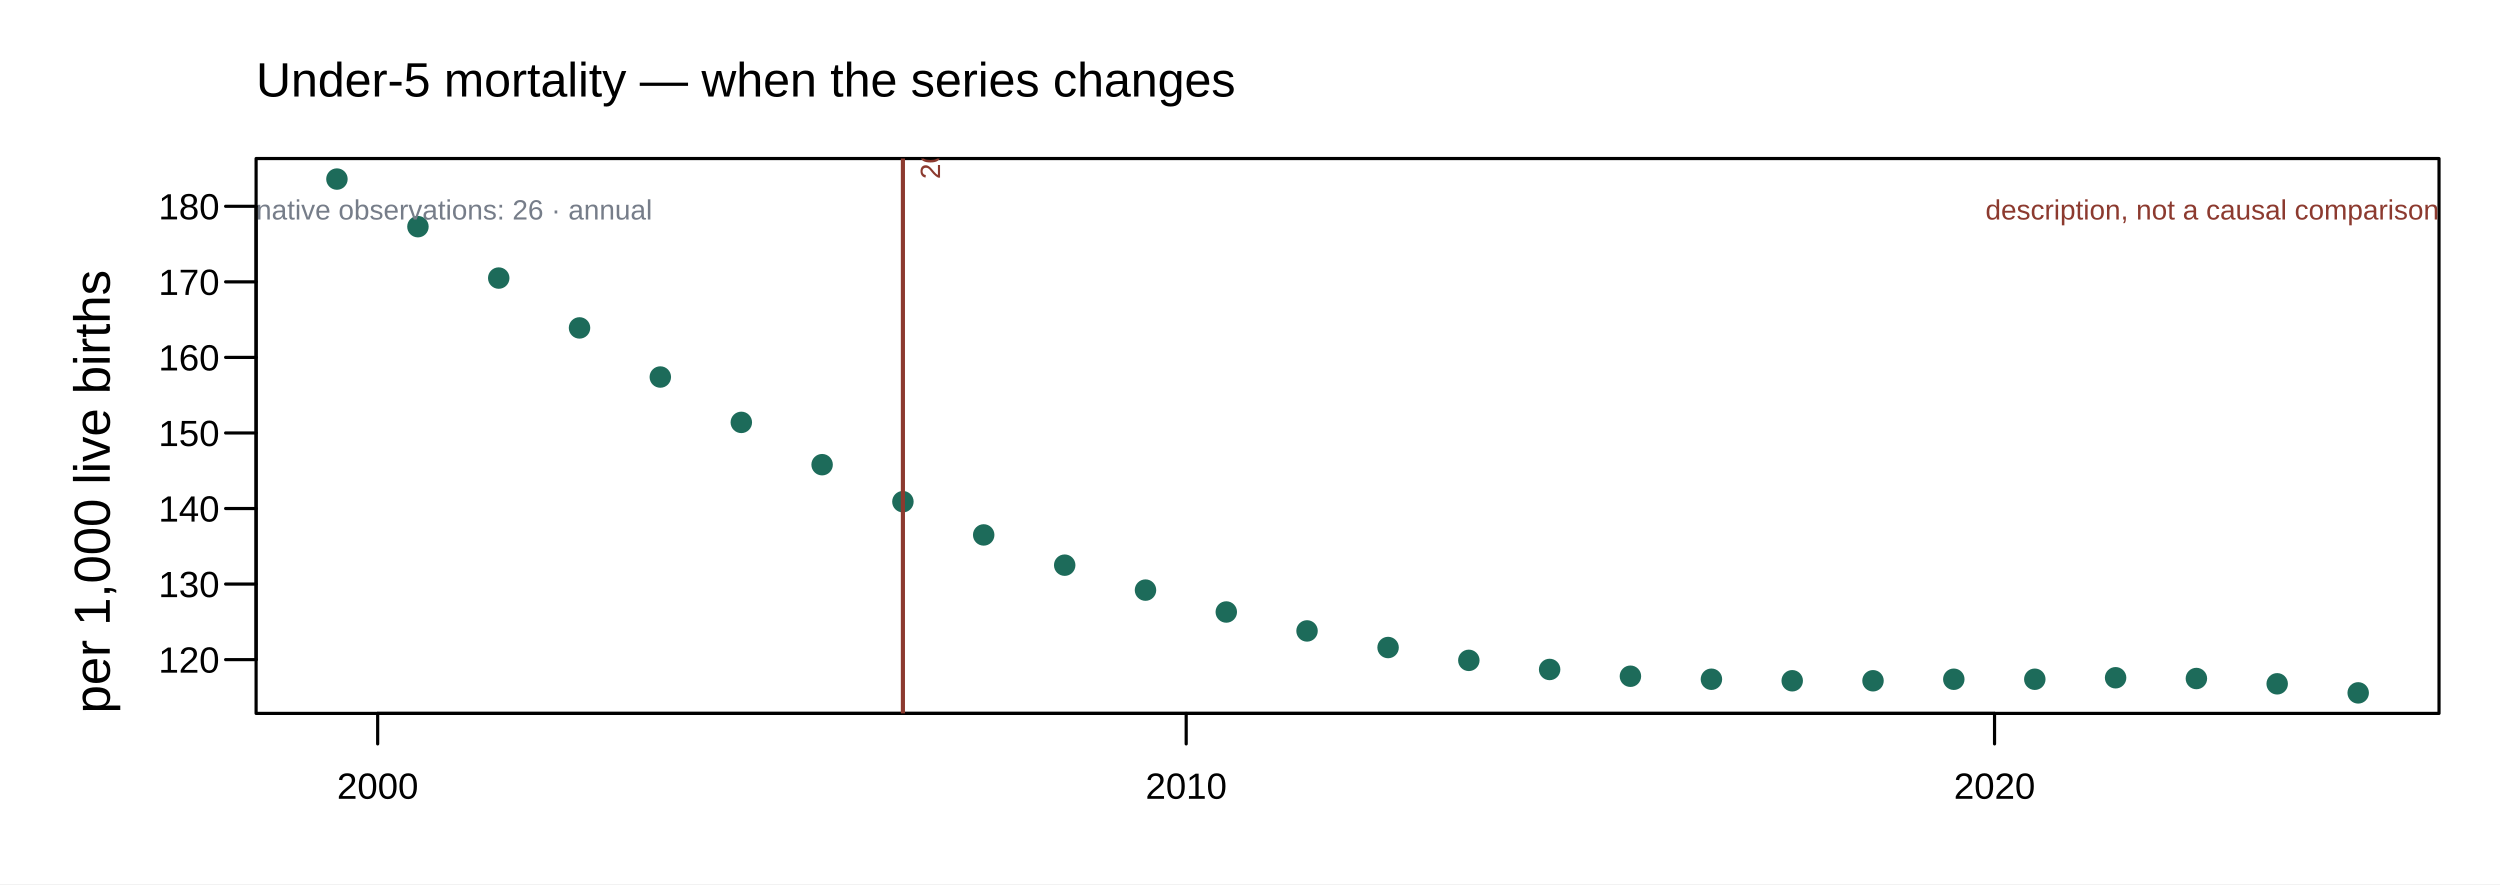
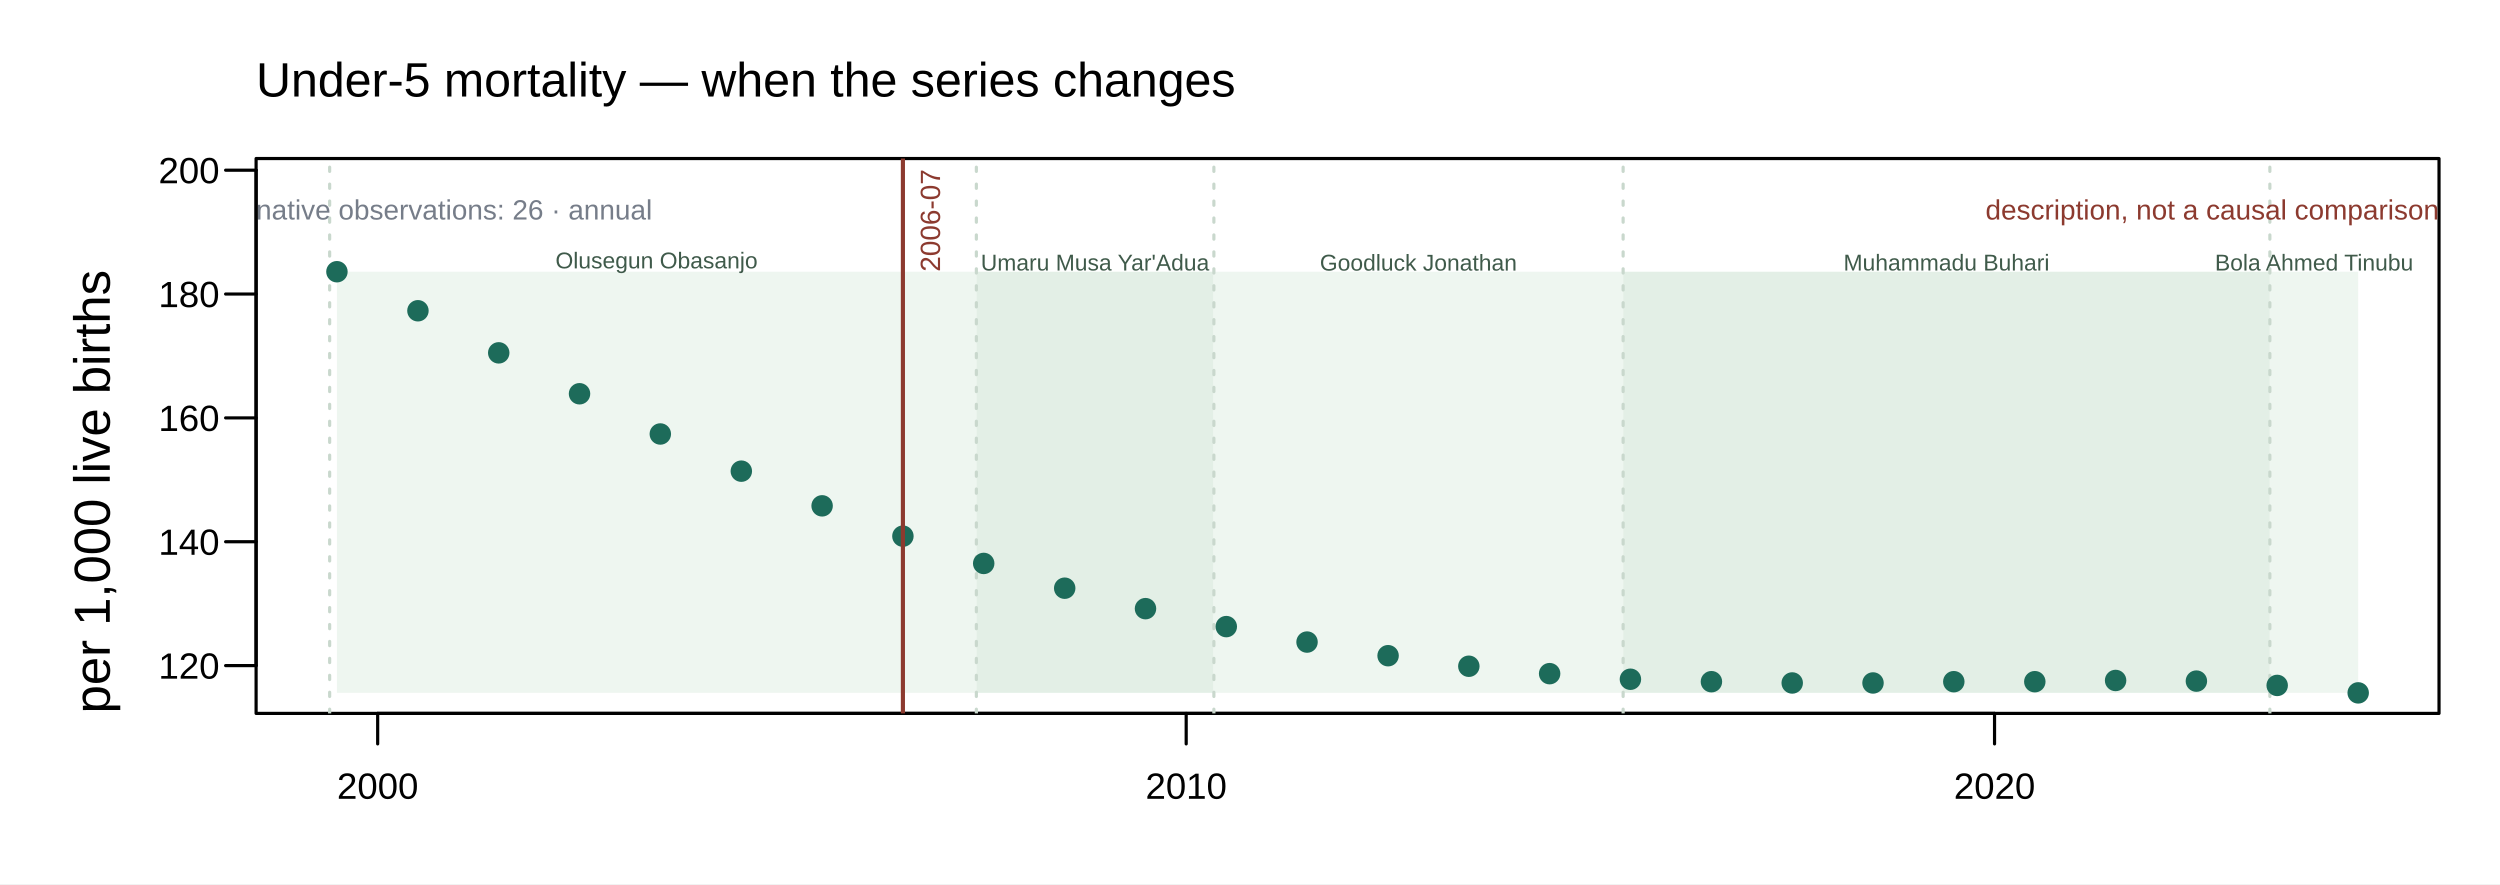
<svg xmlns="http://www.w3.org/2000/svg" width="590.40pt" height="208.80pt" viewBox="0 0 590.40 208.80">
  <g class="svglite">
    <defs>
      <style type="text/css">
    .svglite line, .svglite polyline, .svglite polygon, .svglite path, .svglite rect, .svglite circle {
      fill: none;
      stroke: #000000;
      stroke-linecap: round;
      stroke-linejoin: round;
      stroke-miterlimit: 10.00;
    }
    .svglite text {
      white-space: pre;
    }
    .svglite g.glyphgroup path {
      fill: inherit;
      stroke: none;
    }
  </style>
    </defs>
    <rect width="100%" height="100%" style="stroke: none; fill: #FFFFFF;" />
    <defs>
      <clipPath id="cpMC4wMHw1OTAuNDB8MC4wMHwyMDguODA=">
        <rect x="0.00" y="0.00" width="590.40" height="208.80" />
      </clipPath>
    </defs>
    <g clip-path="url(#cpMC4wMHw1OTAuNDB8MC4wMHwyMDguODA=)">
      <line x1="89.19" y1="168.48" x2="471.03" y2="168.48" style="stroke-width: 0.75;" />
      <line x1="89.19" y1="168.48" x2="89.19" y2="175.68" style="stroke-width: 0.75;" />
      <line x1="280.13" y1="168.48" x2="280.13" y2="175.68" style="stroke-width: 0.75;" />
      <line x1="471.03" y1="168.48" x2="471.03" y2="175.68" style="stroke-width: 0.75;" />
      <text x="89.19" y="188.64" text-anchor="middle" style="font-size: 8.64px; font-family: &quot;Arial&quot;;" textLength="19.19px" lengthAdjust="spacingAndGlyphs">2000</text>
      <text x="280.13" y="188.64" text-anchor="middle" style="font-size: 8.64px; font-family: &quot;Arial&quot;;" textLength="19.19px" lengthAdjust="spacingAndGlyphs">2010</text>
      <text x="471.03" y="188.64" text-anchor="middle" style="font-size: 8.64px; font-family: &quot;Arial&quot;;" textLength="19.19px" lengthAdjust="spacingAndGlyphs">2020</text>
-       <line x1="60.48" y1="155.78" x2="60.48" y2="48.72" style="stroke-width: 0.75;" />
-       <line x1="60.48" y1="155.78" x2="53.28" y2="155.78" style="stroke-width: 0.75;" />
-       <line x1="60.48" y1="137.93" x2="53.28" y2="137.93" style="stroke-width: 0.75;" />
-       <line x1="60.48" y1="120.09" x2="53.28" y2="120.09" style="stroke-width: 0.75;" />
-       <line x1="60.48" y1="102.25" x2="53.28" y2="102.25" style="stroke-width: 0.75;" />
-       <line x1="60.48" y1="84.40" x2="53.28" y2="84.40" style="stroke-width: 0.75;" />
-       <line x1="60.48" y1="66.56" x2="53.28" y2="66.56" style="stroke-width: 0.75;" />
-       <line x1="60.48" y1="48.72" x2="53.28" y2="48.72" style="stroke-width: 0.75;" />
-       <text x="51.84" y="158.86" text-anchor="end" style="font-size: 8.64px; font-family: &quot;Arial&quot;;" textLength="14.39px" lengthAdjust="spacingAndGlyphs">120</text>
-       <text x="51.84" y="141.02" text-anchor="end" style="font-size: 8.64px; font-family: &quot;Arial&quot;;" textLength="14.39px" lengthAdjust="spacingAndGlyphs">130</text>
-       <text x="51.84" y="123.18" text-anchor="end" style="font-size: 8.64px; font-family: &quot;Arial&quot;;" textLength="14.39px" lengthAdjust="spacingAndGlyphs">140</text>
-       <text x="51.84" y="105.34" text-anchor="end" style="font-size: 8.64px; font-family: &quot;Arial&quot;;" textLength="14.39px" lengthAdjust="spacingAndGlyphs">150</text>
-       <text x="51.84" y="87.49" text-anchor="end" style="font-size: 8.64px; font-family: &quot;Arial&quot;;" textLength="14.39px" lengthAdjust="spacingAndGlyphs">160</text>
-       <text x="51.84" y="69.65" text-anchor="end" style="font-size: 8.64px; font-family: &quot;Arial&quot;;" textLength="14.39px" lengthAdjust="spacingAndGlyphs">170</text>
-       <text x="51.84" y="51.81" text-anchor="end" style="font-size: 8.64px; font-family: &quot;Arial&quot;;" textLength="14.39px" lengthAdjust="spacingAndGlyphs">180</text>
+       <line x1="60.48" y1="157.19" x2="60.48" y2="40.19" style="stroke-width: 0.75;" />
+       <line x1="60.48" y1="157.19" x2="53.28" y2="157.19" style="stroke-width: 0.75;" />
+       <line x1="60.48" y1="127.94" x2="53.28" y2="127.94" style="stroke-width: 0.75;" />
+       <line x1="60.48" y1="98.69" x2="53.28" y2="98.69" style="stroke-width: 0.75;" />
+       <line x1="60.48" y1="69.44" x2="53.28" y2="69.44" style="stroke-width: 0.75;" />
+       <line x1="60.48" y1="40.19" x2="53.28" y2="40.19" style="stroke-width: 0.75;" />
+       <text x="51.84" y="160.28" text-anchor="end" style="font-size: 8.64px; font-family: &quot;Arial&quot;;" textLength="14.39px" lengthAdjust="spacingAndGlyphs">120</text>
+       <text x="51.84" y="131.03" text-anchor="end" style="font-size: 8.64px; font-family: &quot;Arial&quot;;" textLength="14.39px" lengthAdjust="spacingAndGlyphs">140</text>
+       <text x="51.84" y="101.78" text-anchor="end" style="font-size: 8.64px; font-family: &quot;Arial&quot;;" textLength="14.39px" lengthAdjust="spacingAndGlyphs">160</text>
+       <text x="51.84" y="72.53" text-anchor="end" style="font-size: 8.64px; font-family: &quot;Arial&quot;;" textLength="14.39px" lengthAdjust="spacingAndGlyphs">180</text>
+       <text x="51.84" y="43.28" text-anchor="end" style="font-size: 8.64px; font-family: &quot;Arial&quot;;" textLength="14.39px" lengthAdjust="spacingAndGlyphs">200</text>
      <polygon points="60.48,168.48 576.00,168.48 576.00,37.44 60.48,37.44 " style="stroke-width: 0.75;" />
      <text x="60.48" y="22.80" style="font-size: 11.40px; font-family: &quot;Arial&quot;;" textLength="231.06px" lengthAdjust="spacingAndGlyphs">Under-5 mortality — when the series changes</text>
      <text transform="translate(25.92,168.48) rotate(-90)" style="font-size: 12.00px; font-family: &quot;Arial&quot;;" textLength="104.70px" lengthAdjust="spacingAndGlyphs">per 1,000 live births</text>
    </g>
    <defs>
      <clipPath id="cpNjAuNDh8NTc2LjAwfDM3LjQ0fDE2OC40OA==">
        <rect x="60.48" y="37.44" width="515.52" height="131.04" />
      </clipPath>
    </defs>
    <g clip-path="url(#cpNjAuNDh8NTc2LjAwfDM3LjQ0fDE2OC40OA==)">
-       <circle cx="79.57" cy="42.29" r="2.16" style="stroke-width: 0.75; stroke: #1D6B5A; fill: #1D6B5A;" />
-       <circle cx="98.70" cy="53.53" r="2.16" style="stroke-width: 0.75; stroke: #1D6B5A; fill: #1D6B5A;" />
-       <circle cx="117.78" cy="65.67" r="2.16" style="stroke-width: 0.75; stroke: #1D6B5A; fill: #1D6B5A;" />
-       <circle cx="136.86" cy="77.44" r="2.16" style="stroke-width: 0.75; stroke: #1D6B5A; fill: #1D6B5A;" />
-       <circle cx="155.94" cy="89.04" r="2.16" style="stroke-width: 0.75; stroke: #1D6B5A; fill: #1D6B5A;" />
-       <circle cx="175.07" cy="99.75" r="2.16" style="stroke-width: 0.75; stroke: #1D6B5A; fill: #1D6B5A;" />
-       <circle cx="194.15" cy="109.74" r="2.16" style="stroke-width: 0.75; stroke: #1D6B5A; fill: #1D6B5A;" />
-       <circle cx="213.23" cy="118.48" r="2.16" style="stroke-width: 0.75; stroke: #1D6B5A; fill: #1D6B5A;" />
-       <circle cx="232.31" cy="126.33" r="2.16" style="stroke-width: 0.75; stroke: #1D6B5A; fill: #1D6B5A;" />
-       <circle cx="251.44" cy="133.47" r="2.16" style="stroke-width: 0.75; stroke: #1D6B5A; fill: #1D6B5A;" />
-       <circle cx="270.52" cy="139.36" r="2.16" style="stroke-width: 0.75; stroke: #1D6B5A; fill: #1D6B5A;" />
-       <circle cx="289.60" cy="144.53" r="2.16" style="stroke-width: 0.75; stroke: #1D6B5A; fill: #1D6B5A;" />
-       <circle cx="308.67" cy="149.00" r="2.16" style="stroke-width: 0.75; stroke: #1D6B5A; fill: #1D6B5A;" />
-       <circle cx="327.81" cy="152.92" r="2.16" style="stroke-width: 0.75; stroke: #1D6B5A; fill: #1D6B5A;" />
-       <circle cx="346.88" cy="155.95" r="2.16" style="stroke-width: 0.75; stroke: #1D6B5A; fill: #1D6B5A;" />
-       <circle cx="365.96" cy="158.10" r="2.16" style="stroke-width: 0.75; stroke: #1D6B5A; fill: #1D6B5A;" />
-       <circle cx="385.04" cy="159.70" r="2.16" style="stroke-width: 0.75; stroke: #1D6B5A; fill: #1D6B5A;" />
-       <circle cx="404.17" cy="160.41" r="2.16" style="stroke-width: 0.75; stroke: #1D6B5A; fill: #1D6B5A;" />
-       <circle cx="423.25" cy="160.77" r="2.16" style="stroke-width: 0.75; stroke: #1D6B5A; fill: #1D6B5A;" />
-       <circle cx="442.33" cy="160.77" r="2.16" style="stroke-width: 0.75; stroke: #1D6B5A; fill: #1D6B5A;" />
-       <circle cx="461.41" cy="160.41" r="2.16" style="stroke-width: 0.75; stroke: #1D6B5A; fill: #1D6B5A;" />
-       <circle cx="480.54" cy="160.41" r="2.16" style="stroke-width: 0.75; stroke: #1D6B5A; fill: #1D6B5A;" />
-       <circle cx="499.62" cy="160.06" r="2.16" style="stroke-width: 0.75; stroke: #1D6B5A; fill: #1D6B5A;" />
-       <circle cx="518.70" cy="160.24" r="2.16" style="stroke-width: 0.75; stroke: #1D6B5A; fill: #1D6B5A;" />
-       <circle cx="537.78" cy="161.49" r="2.16" style="stroke-width: 0.75; stroke: #1D6B5A; fill: #1D6B5A;" />
+       <rect x="79.57" y="64.17" width="151.01" height="99.45" style="stroke-width: 0.75; stroke: none; fill: #EEF6F0;" />
+       <text x="155.05" y="63.38" text-anchor="middle" style="font-size: 5.40px;fill: #3F5A4A; font-family: &quot;Arial&quot;;" textLength="47.69px" lengthAdjust="spacingAndGlyphs">Olusegun Obasanjo</text>
+       <rect x="230.58" y="64.17" width="56.03" height="99.45" style="stroke-width: 0.75; stroke: none; fill: #E3EFE6;" />
+       <text x="258.60" y="63.88" text-anchor="middle" style="font-size: 5.40px;fill: #3F5A4A; font-family: &quot;Arial&quot;;" textLength="53.88px" lengthAdjust="spacingAndGlyphs">Umaru Musa Yar'Adua</text>
+       <rect x="286.67" y="64.17" width="96.65" height="99.45" style="stroke-width: 0.75; stroke: none; fill: #EEF6F0;" />
+       <text x="334.97" y="63.91" text-anchor="middle" style="font-size: 5.40px;fill: #3F5A4A; font-family: &quot;Arial&quot;;" textLength="46.50px" lengthAdjust="spacingAndGlyphs">Goodluck Jonathan</text>
+       <rect x="383.32" y="64.17" width="152.73" height="99.45" style="stroke-width: 0.75; stroke: none; fill: #E3EFE6;" />
+       <text x="459.68" y="63.88" text-anchor="middle" style="font-size: 5.40px;fill: #3F5A4A; font-family: &quot;Arial&quot;;" textLength="48.55px" lengthAdjust="spacingAndGlyphs">Muhammadu Buhari</text>
+       <rect x="536.05" y="64.17" width="20.86" height="99.45" style="stroke-width: 0.75; stroke: none; fill: #EEF6F0;" />
+       <text x="546.50" y="63.88" text-anchor="middle" style="font-size: 5.40px;fill: #3F5A4A; font-family: &quot;Arial&quot;;" textLength="46.78px" lengthAdjust="spacingAndGlyphs">Bola Ahmed Tinubu</text>
+       <line x1="77.85" y1="168.48" x2="77.85" y2="37.44" style="stroke-width: 0.75; stroke: #C9D8CD; stroke-dasharray: 1.00,3.00;" />
+       <line x1="230.58" y1="168.48" x2="230.58" y2="37.44" style="stroke-width: 0.75; stroke: #C9D8CD; stroke-dasharray: 1.00,3.00;" />
+       <line x1="286.67" y1="168.48" x2="286.67" y2="37.44" style="stroke-width: 0.75; stroke: #C9D8CD; stroke-dasharray: 1.00,3.00;" />
+       <line x1="383.32" y1="168.48" x2="383.32" y2="37.44" style="stroke-width: 0.75; stroke: #C9D8CD; stroke-dasharray: 1.00,3.00;" />
+       <line x1="536.05" y1="168.48" x2="536.05" y2="37.44" style="stroke-width: 0.75; stroke: #C9D8CD; stroke-dasharray: 1.00,3.00;" />
+       <circle cx="79.57" cy="64.17" r="2.16" style="stroke-width: 0.75; stroke: #1D6B5A; fill: #1D6B5A;" />
+       <circle cx="98.70" cy="73.39" r="2.16" style="stroke-width: 0.75; stroke: #1D6B5A; fill: #1D6B5A;" />
+       <circle cx="117.78" cy="83.33" r="2.16" style="stroke-width: 0.75; stroke: #1D6B5A; fill: #1D6B5A;" />
+       <circle cx="136.86" cy="92.99" r="2.16" style="stroke-width: 0.75; stroke: #1D6B5A; fill: #1D6B5A;" />
+       <circle cx="155.94" cy="102.49" r="2.16" style="stroke-width: 0.75; stroke: #1D6B5A; fill: #1D6B5A;" />
+       <circle cx="175.07" cy="111.27" r="2.16" style="stroke-width: 0.75; stroke: #1D6B5A; fill: #1D6B5A;" />
+       <circle cx="194.15" cy="119.46" r="2.16" style="stroke-width: 0.75; stroke: #1D6B5A; fill: #1D6B5A;" />
+       <circle cx="213.23" cy="126.62" r="2.16" style="stroke-width: 0.75; stroke: #1D6B5A; fill: #1D6B5A;" />
+       <circle cx="232.31" cy="133.06" r="2.16" style="stroke-width: 0.75; stroke: #1D6B5A; fill: #1D6B5A;" />
+       <circle cx="251.44" cy="138.91" r="2.16" style="stroke-width: 0.75; stroke: #1D6B5A; fill: #1D6B5A;" />
+       <circle cx="270.52" cy="143.74" r="2.16" style="stroke-width: 0.75; stroke: #1D6B5A; fill: #1D6B5A;" />
+       <circle cx="289.60" cy="147.98" r="2.16" style="stroke-width: 0.75; stroke: #1D6B5A; fill: #1D6B5A;" />
+       <circle cx="308.67" cy="151.63" r="2.16" style="stroke-width: 0.75; stroke: #1D6B5A; fill: #1D6B5A;" />
+       <circle cx="327.81" cy="154.85" r="2.16" style="stroke-width: 0.75; stroke: #1D6B5A; fill: #1D6B5A;" />
+       <circle cx="346.88" cy="157.34" r="2.16" style="stroke-width: 0.75; stroke: #1D6B5A; fill: #1D6B5A;" />
+       <circle cx="365.96" cy="159.09" r="2.16" style="stroke-width: 0.75; stroke: #1D6B5A; fill: #1D6B5A;" />
+       <circle cx="385.04" cy="160.41" r="2.16" style="stroke-width: 0.75; stroke: #1D6B5A; fill: #1D6B5A;" />
+       <circle cx="404.17" cy="160.99" r="2.16" style="stroke-width: 0.75; stroke: #1D6B5A; fill: #1D6B5A;" />
+       <circle cx="423.25" cy="161.29" r="2.16" style="stroke-width: 0.75; stroke: #1D6B5A; fill: #1D6B5A;" />
+       <circle cx="442.33" cy="161.29" r="2.16" style="stroke-width: 0.75; stroke: #1D6B5A; fill: #1D6B5A;" />
+       <circle cx="461.41" cy="160.99" r="2.16" style="stroke-width: 0.75; stroke: #1D6B5A; fill: #1D6B5A;" />
+       <circle cx="480.54" cy="160.99" r="2.16" style="stroke-width: 0.75; stroke: #1D6B5A; fill: #1D6B5A;" />
+       <circle cx="499.62" cy="160.70" r="2.16" style="stroke-width: 0.75; stroke: #1D6B5A; fill: #1D6B5A;" />
+       <circle cx="518.70" cy="160.85" r="2.16" style="stroke-width: 0.75; stroke: #1D6B5A; fill: #1D6B5A;" />
+       <circle cx="537.78" cy="161.87" r="2.16" style="stroke-width: 0.75; stroke: #1D6B5A; fill: #1D6B5A;" />
      <circle cx="556.91" cy="163.63" r="2.16" style="stroke-width: 0.75; stroke: #1D6B5A; fill: #1D6B5A;" />
      <line x1="213.23" y1="168.48" x2="213.23" y2="37.44" style="stroke-width: 0.98; stroke: #8C3A2F;" />
-       <text transform="translate(222.00,42.29) rotate(-90)" style="font-size: 6.60px;fill: #8C3A2F; font-family: &quot;Arial&quot;;" textLength="24.23px" lengthAdjust="spacingAndGlyphs">2006-07</text>
+       <text transform="translate(222.00,64.17) rotate(-90)" style="font-size: 6.60px;fill: #8C3A2F; font-family: &quot;Arial&quot;;" textLength="24.23px" lengthAdjust="spacingAndGlyphs">2006-07</text>
    </g>
    <g clip-path="url(#cpMC4wMHw1OTAuNDB8MC4wMHwyMDguODA=)">
      <text x="576.00" y="51.84" text-anchor="end" style="font-size: 6.60px;fill: #8C3A2F; font-family: &quot;Arial&quot;;" textLength="107.11px" lengthAdjust="spacingAndGlyphs">description, not a causal comparison</text>
      <text x="60.48" y="51.84" style="font-size: 6.60px;fill: #767D89; font-family: &quot;Arial&quot;;" textLength="93.55px" lengthAdjust="spacingAndGlyphs">native observations: 26 · annual</text>
    </g>
  </g>
</svg>
